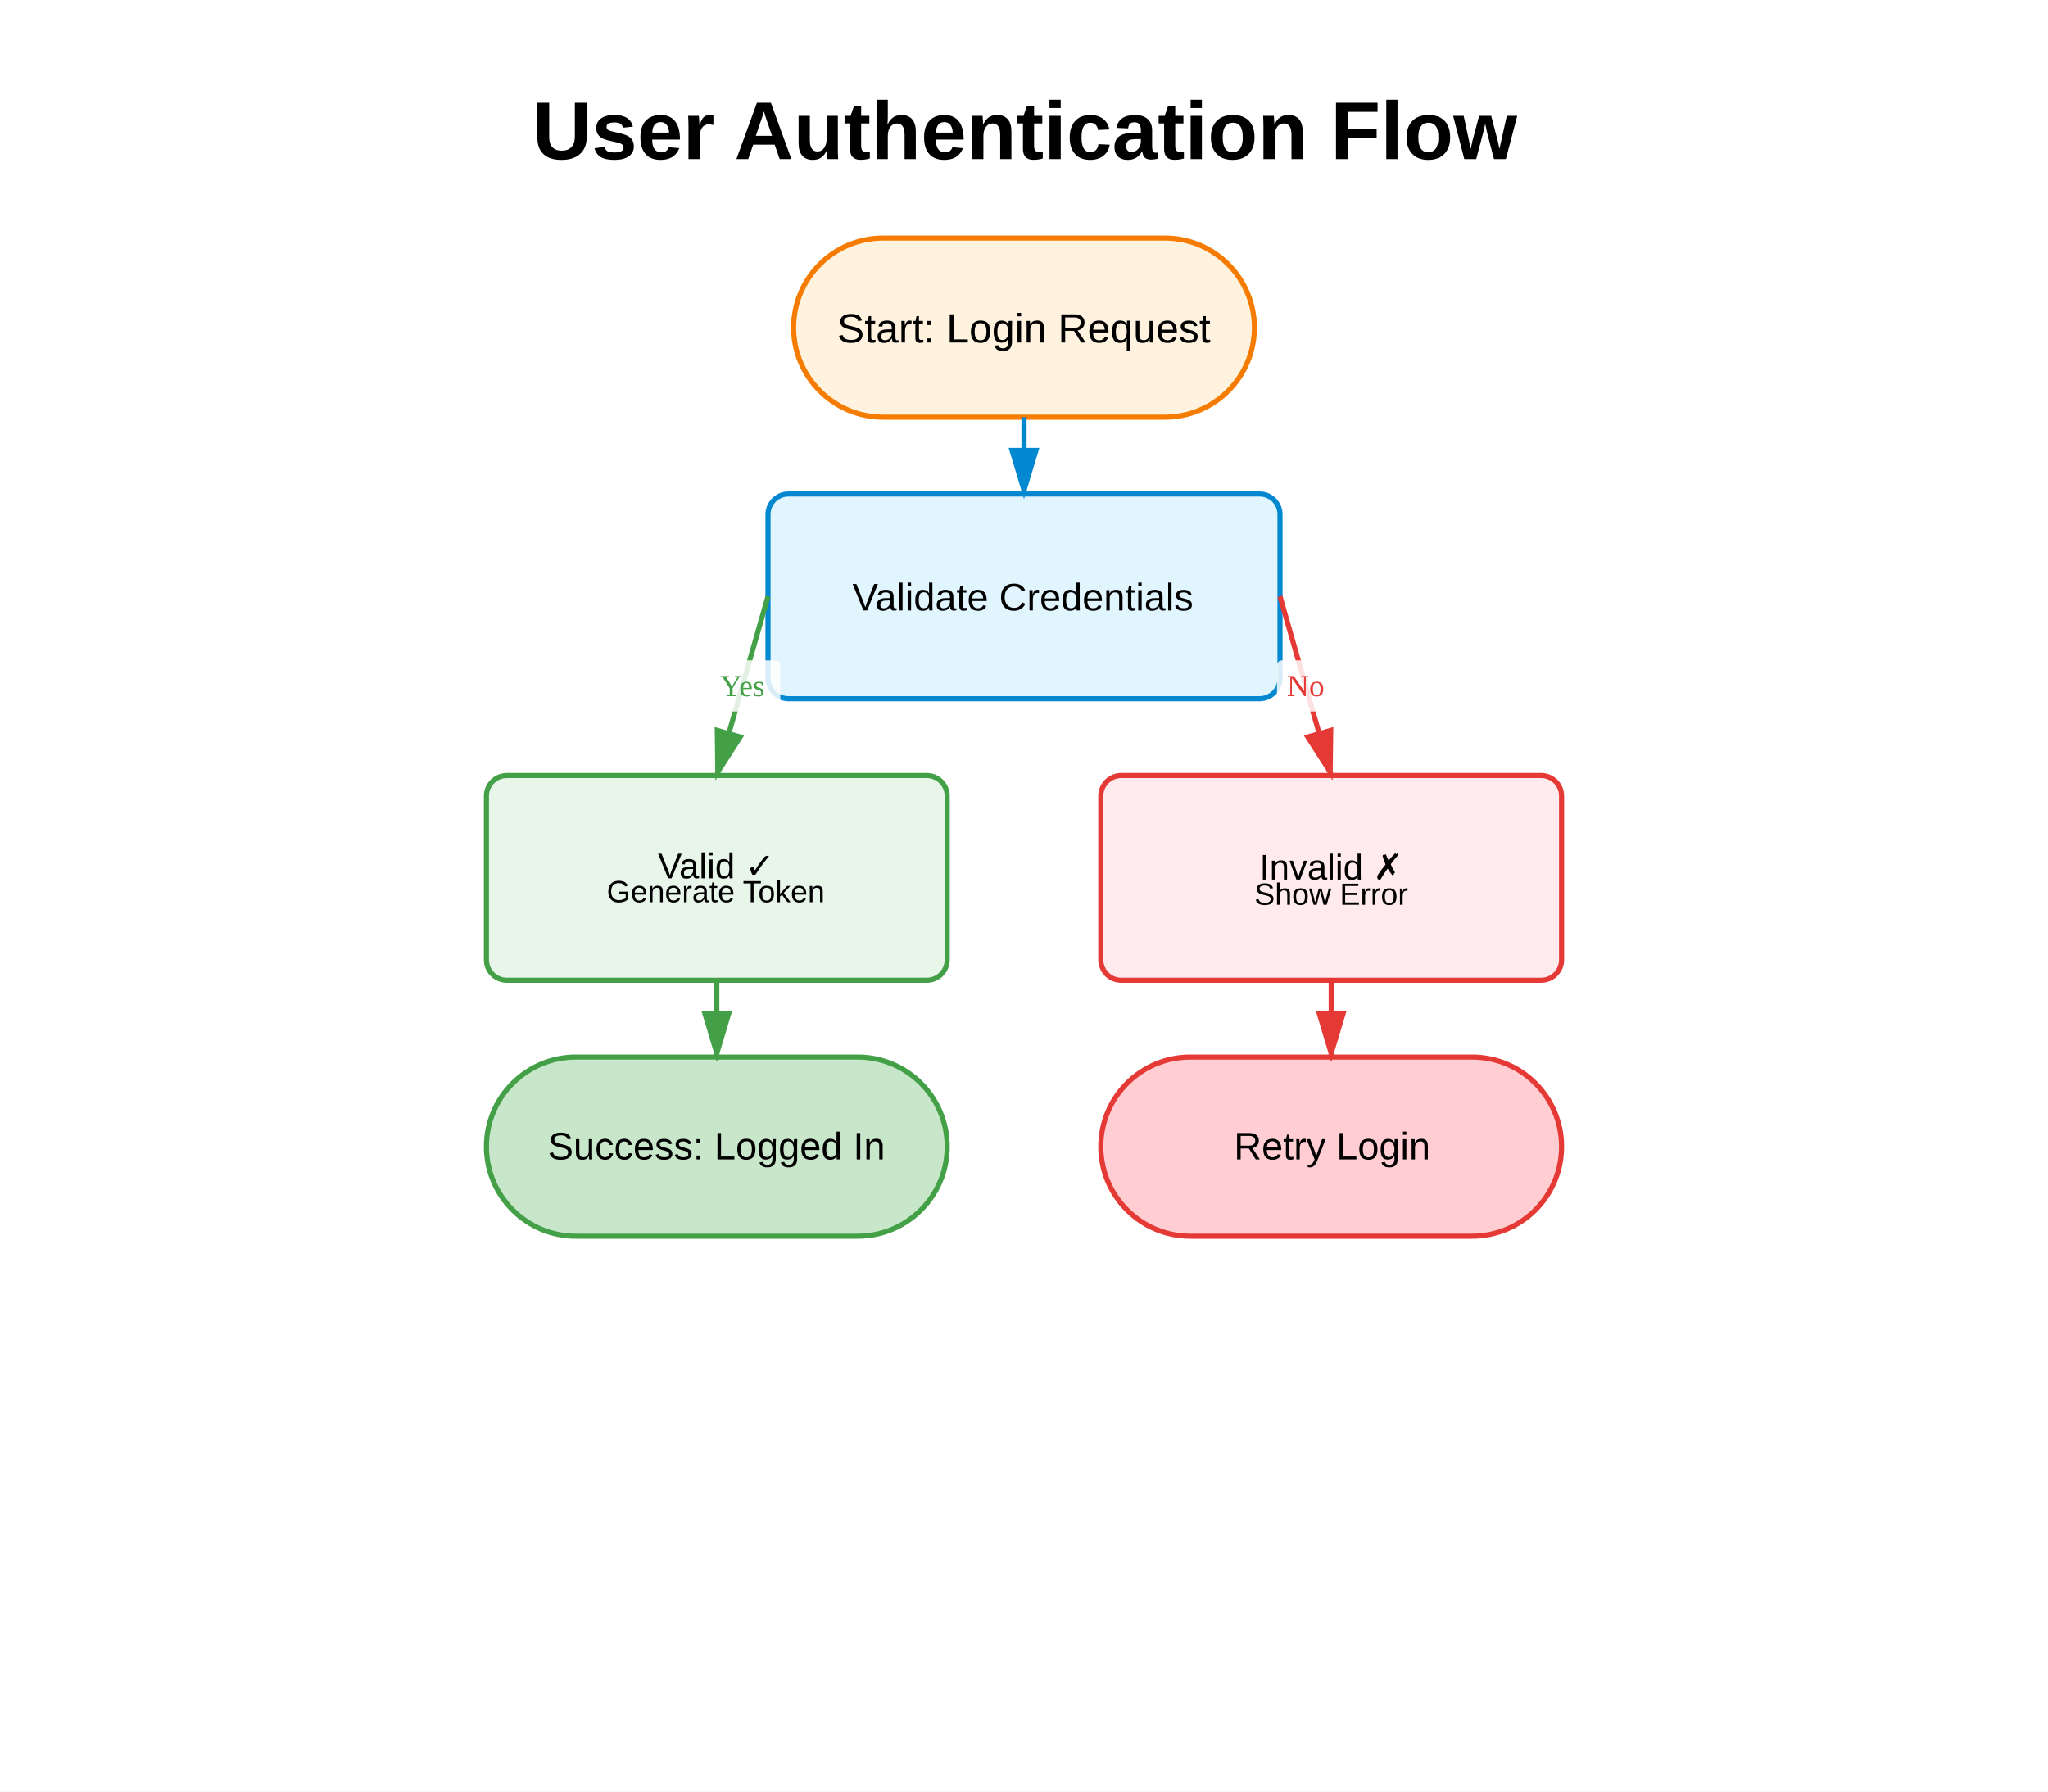
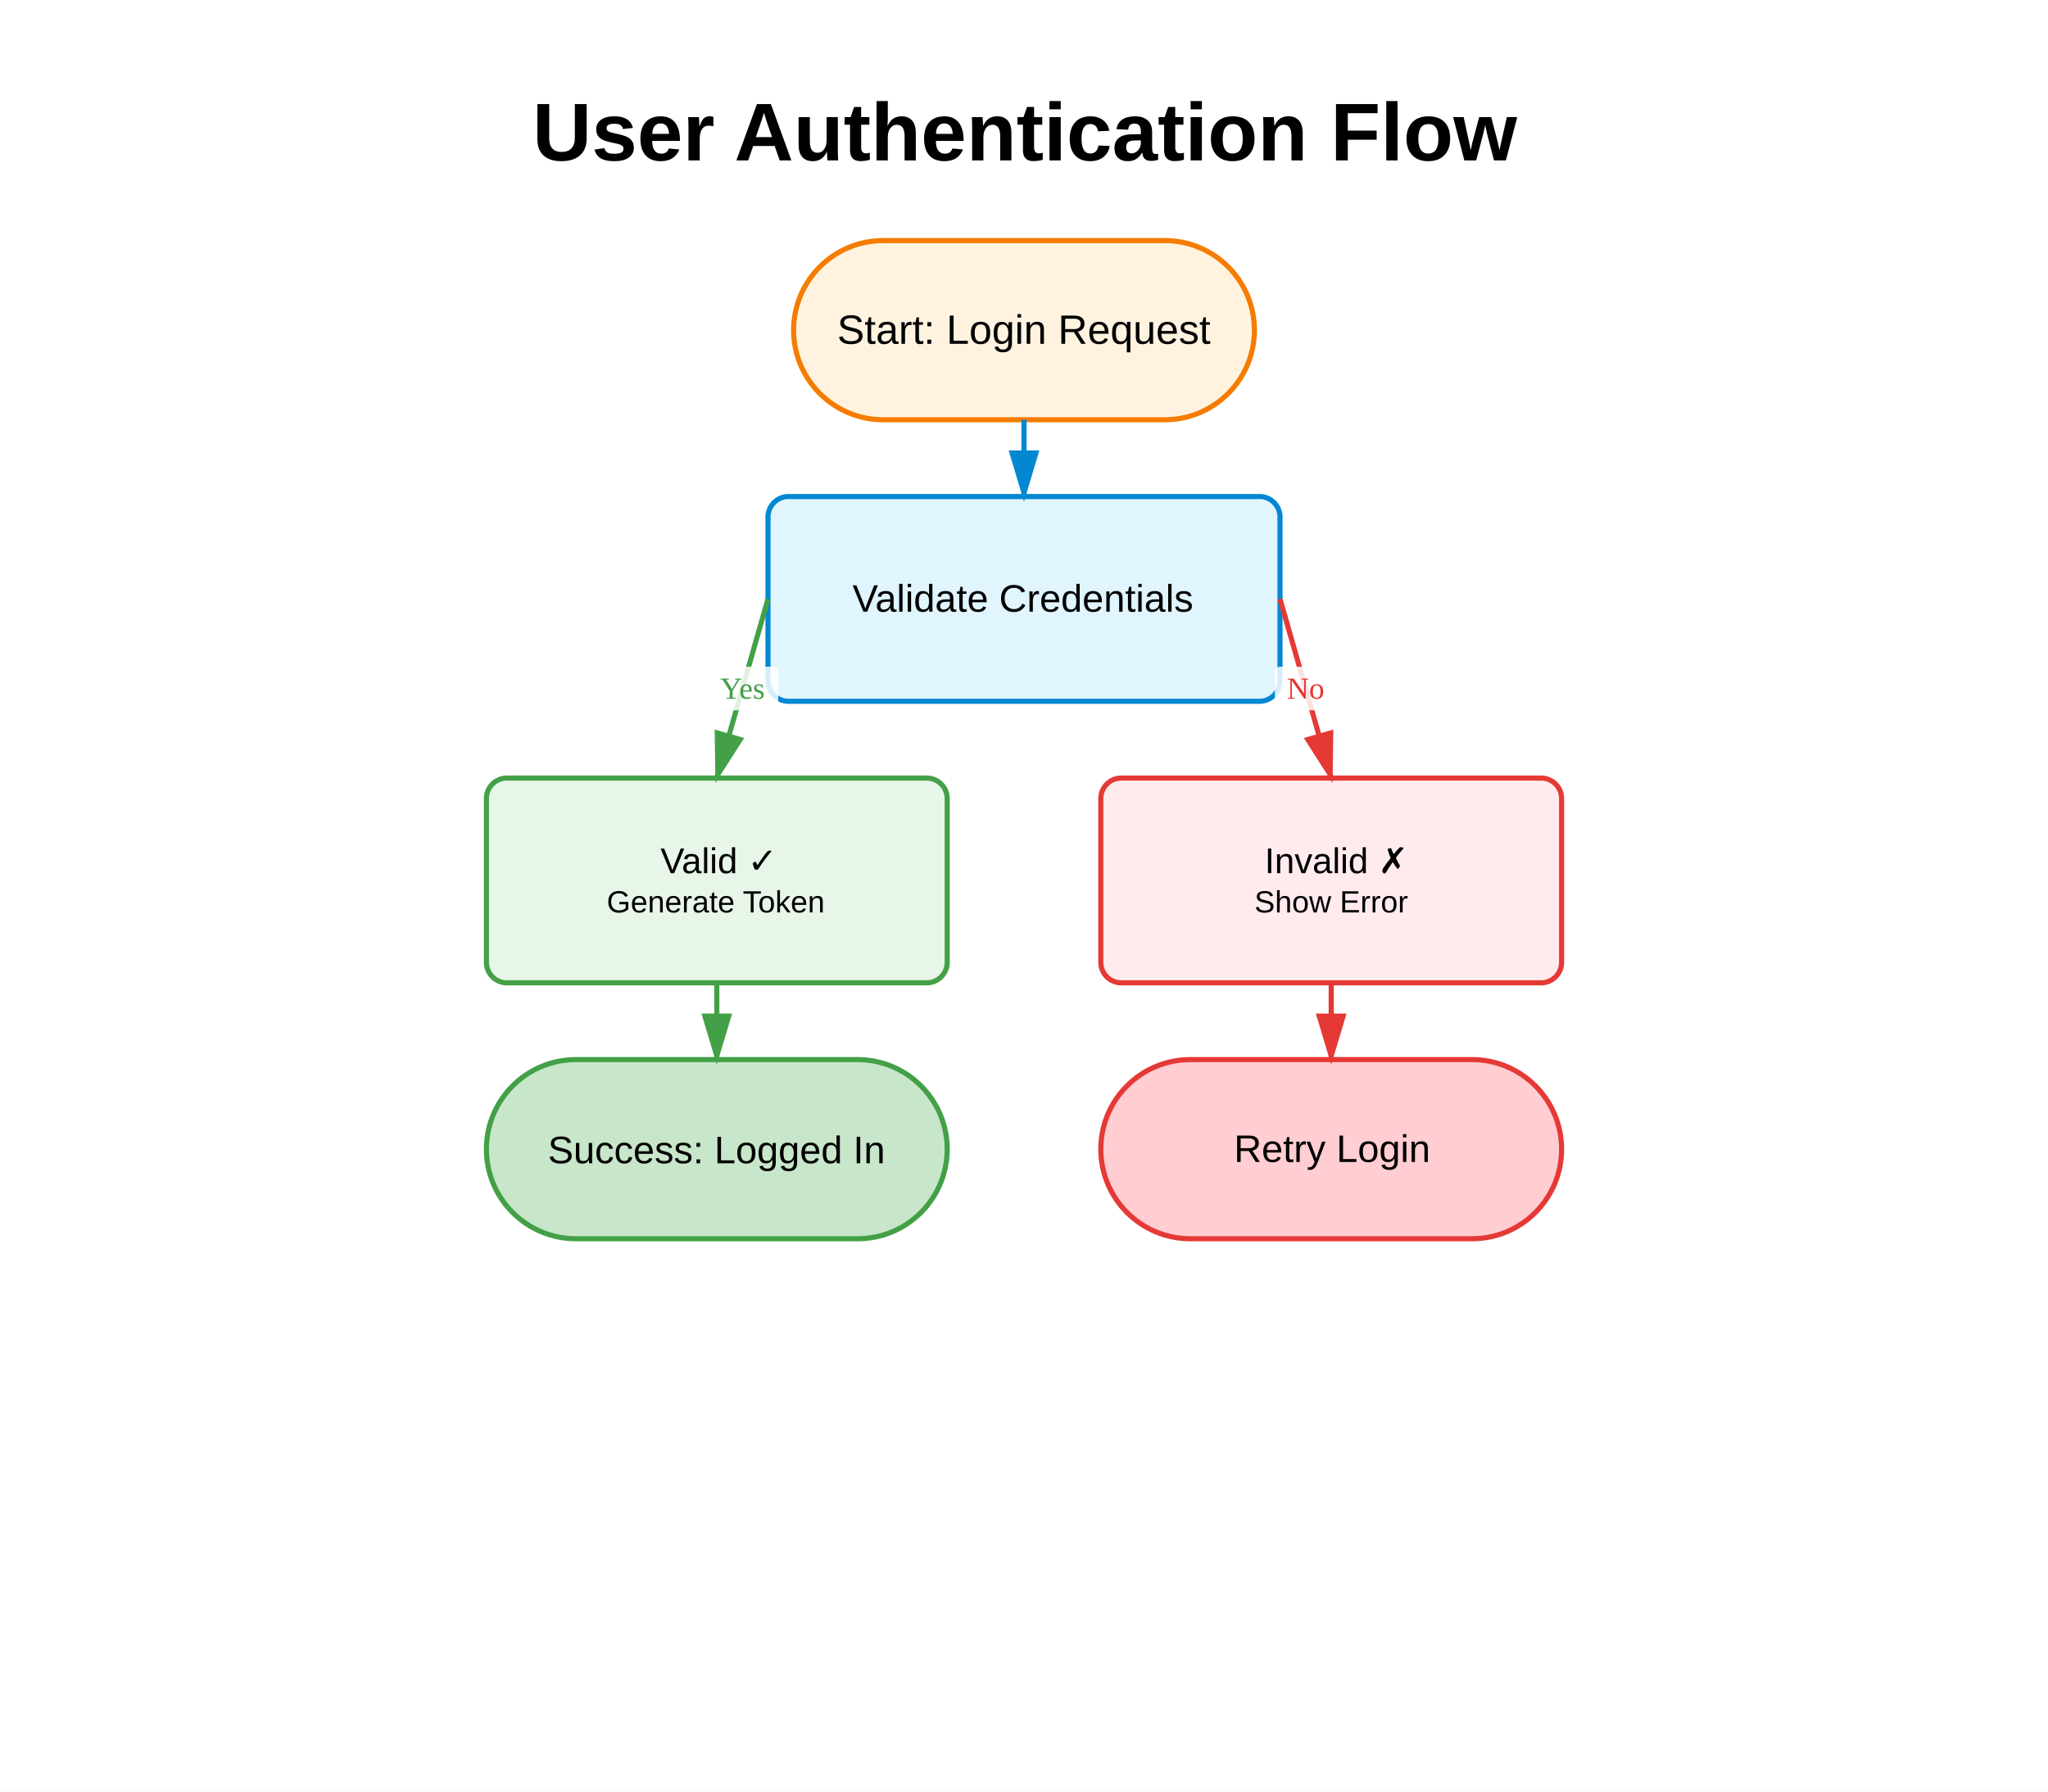
<svg xmlns="http://www.w3.org/2000/svg" width="800" height="700" viewBox="0 0 800 700">
  <defs>
    <marker id="arrowhead-0288d1" markerWidth="10" markerHeight="10" refX="9" refY="3" orient="auto">
      <polygon points="0 0, 10 3, 0 6" fill="#0288d1" />
    </marker>
    <marker id="arrowhead-43a047" markerWidth="10" markerHeight="10" refX="9" refY="3" orient="auto">
      <polygon points="0 0, 10 3, 0 6" fill="#43a047" />
    </marker>
    <marker id="arrowhead-e53935" markerWidth="10" markerHeight="10" refX="9" refY="3" orient="auto">
      <polygon points="0 0, 10 3, 0 6" fill="#e53935" />
    </marker>
  </defs>
  <rect width="800" height="700" fill="white" />
-   <text x="208" y="62.167" font-size="32" font-family="Arial, sans-serif" fill="black" font-weight="bold" text-anchor="start">User Authentication Flow</text>
-   <rect x="310" y="93" width="180" height="70" fill="#fff3e0" stroke="#f57c00" stroke-width="2" rx="35" />
-   <text x="327" y="133.833" font-size="16" font-family="Arial, sans-serif" fill="black" font-weight="normal" text-anchor="start">Start: Login Request</text>
-   <rect x="300" y="193" width="200" height="80" fill="#e1f5fe" stroke="#0288d1" stroke-width="2" rx="8" />
-   <text x="333" y="238.5" font-size="15" font-family="Arial, sans-serif" fill="black" font-weight="normal" text-anchor="start">Validate Credentials</text>
-   <rect x="190" y="303" width="180" height="80" fill="#e8f5e9" stroke="#43a047" stroke-width="2" rx="8" />
-   <text x="257" y="343.167" font-size="14" font-family="Arial, sans-serif" fill="black" font-weight="normal" text-anchor="start">Valid ✓</text>
-   <text x="237" y="352.5" font-size="12" font-family="Arial, sans-serif" fill="black" font-weight="normal" text-anchor="start">Generate Token</text>
-   <rect x="430" y="303" width="180" height="80" fill="#ffebee" stroke="#e53935" stroke-width="2" rx="8" />
-   <text x="492" y="343.667" font-size="14" font-family="Arial, sans-serif" fill="black" font-weight="normal" text-anchor="start">Invalid ✗</text>
-   <text x="490" y="353.5" font-size="12" font-family="Arial, sans-serif" fill="black" font-weight="normal" text-anchor="start">Show Error</text>
-   <rect x="190" y="413" width="180" height="70" fill="#c8e6c9" stroke="#43a047" stroke-width="2" rx="35" />
-   <text x="214" y="453" font-size="15" font-family="Arial, sans-serif" fill="black" font-weight="normal" text-anchor="start">Success: Logged In</text>
-   <rect x="430" y="413" width="180" height="70" fill="#ffcdd2" stroke="#e53935" stroke-width="2" rx="35" />
-   <text x="482" y="453" font-size="15" font-family="Arial, sans-serif" fill="black" font-weight="normal" text-anchor="start">Retry Login</text>
-   <line x1="400" y1="163" x2="400" y2="193" stroke="#0288d1" stroke-width="2" marker-end="url(#arrowhead-0288d1)" />
-   <line x1="300" y1="233" x2="280" y2="303" stroke="#43a047" stroke-width="2" marker-end="url(#arrowhead-43a047)" />
-   <rect x="275.2" y="258" width="29.6" height="20" fill="white" fill-opacity="0.85" rx="2" />
-   <text x="290" y="272" font-size="12" fill="#43a047" text-anchor="middle">Yes</text>
-   <line x1="500" y1="233" x2="520" y2="303" stroke="#e53935" stroke-width="2" marker-end="url(#arrowhead-e53935)" />
-   <rect x="498.8" y="258" width="22.4" height="20" fill="white" fill-opacity="0.85" rx="2" />
-   <text x="510" y="272" font-size="12" fill="#e53935" text-anchor="middle">No</text>
-   <line x1="280" y1="383" x2="280" y2="413" stroke="#43a047" stroke-width="2" marker-end="url(#arrowhead-43a047)" />
-   <line x1="520" y1="383" x2="520" y2="413" stroke="#e53935" stroke-width="2" marker-end="url(#arrowhead-e53935)" />
+   <text x="208" y="62.667" font-size="32" font-family="Arial, sans-serif" fill="black" font-weight="bold" text-anchor="start">User Authentication Flow</text>
+   <rect x="310" y="94" width="180" height="70" fill="#fff3e0" stroke="#f57c00" stroke-width="2" rx="35" />
+   <text x="327" y="134.333" font-size="16" font-family="Arial, sans-serif" fill="black" font-weight="normal" text-anchor="start">Start: Login Request</text>
+   <rect x="300" y="194" width="200" height="80" fill="#e1f5fe" stroke="#0288d1" stroke-width="2" rx="8" />
+   <text x="333" y="239" font-size="15" font-family="Arial, sans-serif" fill="black" font-weight="normal" text-anchor="start">Validate Credentials</text>
+   <rect x="190" y="304" width="180" height="80" fill="#e8f5e9" stroke="#43a047" stroke-width="2" rx="8" />
+   <text x="258" y="341.167" font-size="14" font-family="Arial, sans-serif" fill="black" font-weight="normal" text-anchor="start">Valid ✓</text>
+   <text x="237" y="356.5" font-size="12" font-family="Arial, sans-serif" fill="black" font-weight="normal" text-anchor="start">Generate Token</text>
+   <rect x="430" y="304" width="180" height="80" fill="#ffebee" stroke="#e53935" stroke-width="2" rx="8" />
+   <text x="494" y="341.167" font-size="14" font-family="Arial, sans-serif" fill="black" font-weight="normal" text-anchor="start">Invalid ✗</text>
+   <text x="490" y="356.5" font-size="12" font-family="Arial, sans-serif" fill="black" font-weight="normal" text-anchor="start">Show Error</text>
+   <rect x="190" y="414" width="180" height="70" fill="#c8e6c9" stroke="#43a047" stroke-width="2" rx="35" />
+   <text x="214" y="454.5" font-size="15" font-family="Arial, sans-serif" fill="black" font-weight="normal" text-anchor="start">Success: Logged In</text>
+   <rect x="430" y="414" width="180" height="70" fill="#ffcdd2" stroke="#e53935" stroke-width="2" rx="35" />
+   <text x="482" y="454" font-size="15" font-family="Arial, sans-serif" fill="black" font-weight="normal" text-anchor="start">Retry Login</text>
+   <line x1="400" y1="164" x2="400" y2="194" stroke="#0288d1" stroke-width="2" marker-end="url(#arrowhead-0288d1)" />
+   <line x1="300" y1="234" x2="280" y2="304" stroke="#43a047" stroke-width="2" marker-end="url(#arrowhead-43a047)" />
+   <rect x="276" y="260.5" width="28" height="17" fill="white" fill-opacity="0.85" rx="2" />
+   <text x="290" y="273" font-size="12" fill="#43a047" text-anchor="middle">Yes</text>
+   <line x1="500" y1="234" x2="520" y2="304" stroke="#e53935" stroke-width="2" marker-end="url(#arrowhead-e53935)" />
+   <rect x="498" y="260.5" width="24" height="17" fill="white" fill-opacity="0.85" rx="2" />
+   <text x="510" y="273" font-size="12" fill="#e53935" text-anchor="middle">No</text>
+   <line x1="280" y1="384" x2="280" y2="414" stroke="#43a047" stroke-width="2" marker-end="url(#arrowhead-43a047)" />
+   <line x1="520" y1="384" x2="520" y2="414" stroke="#e53935" stroke-width="2" marker-end="url(#arrowhead-e53935)" />
</svg>
